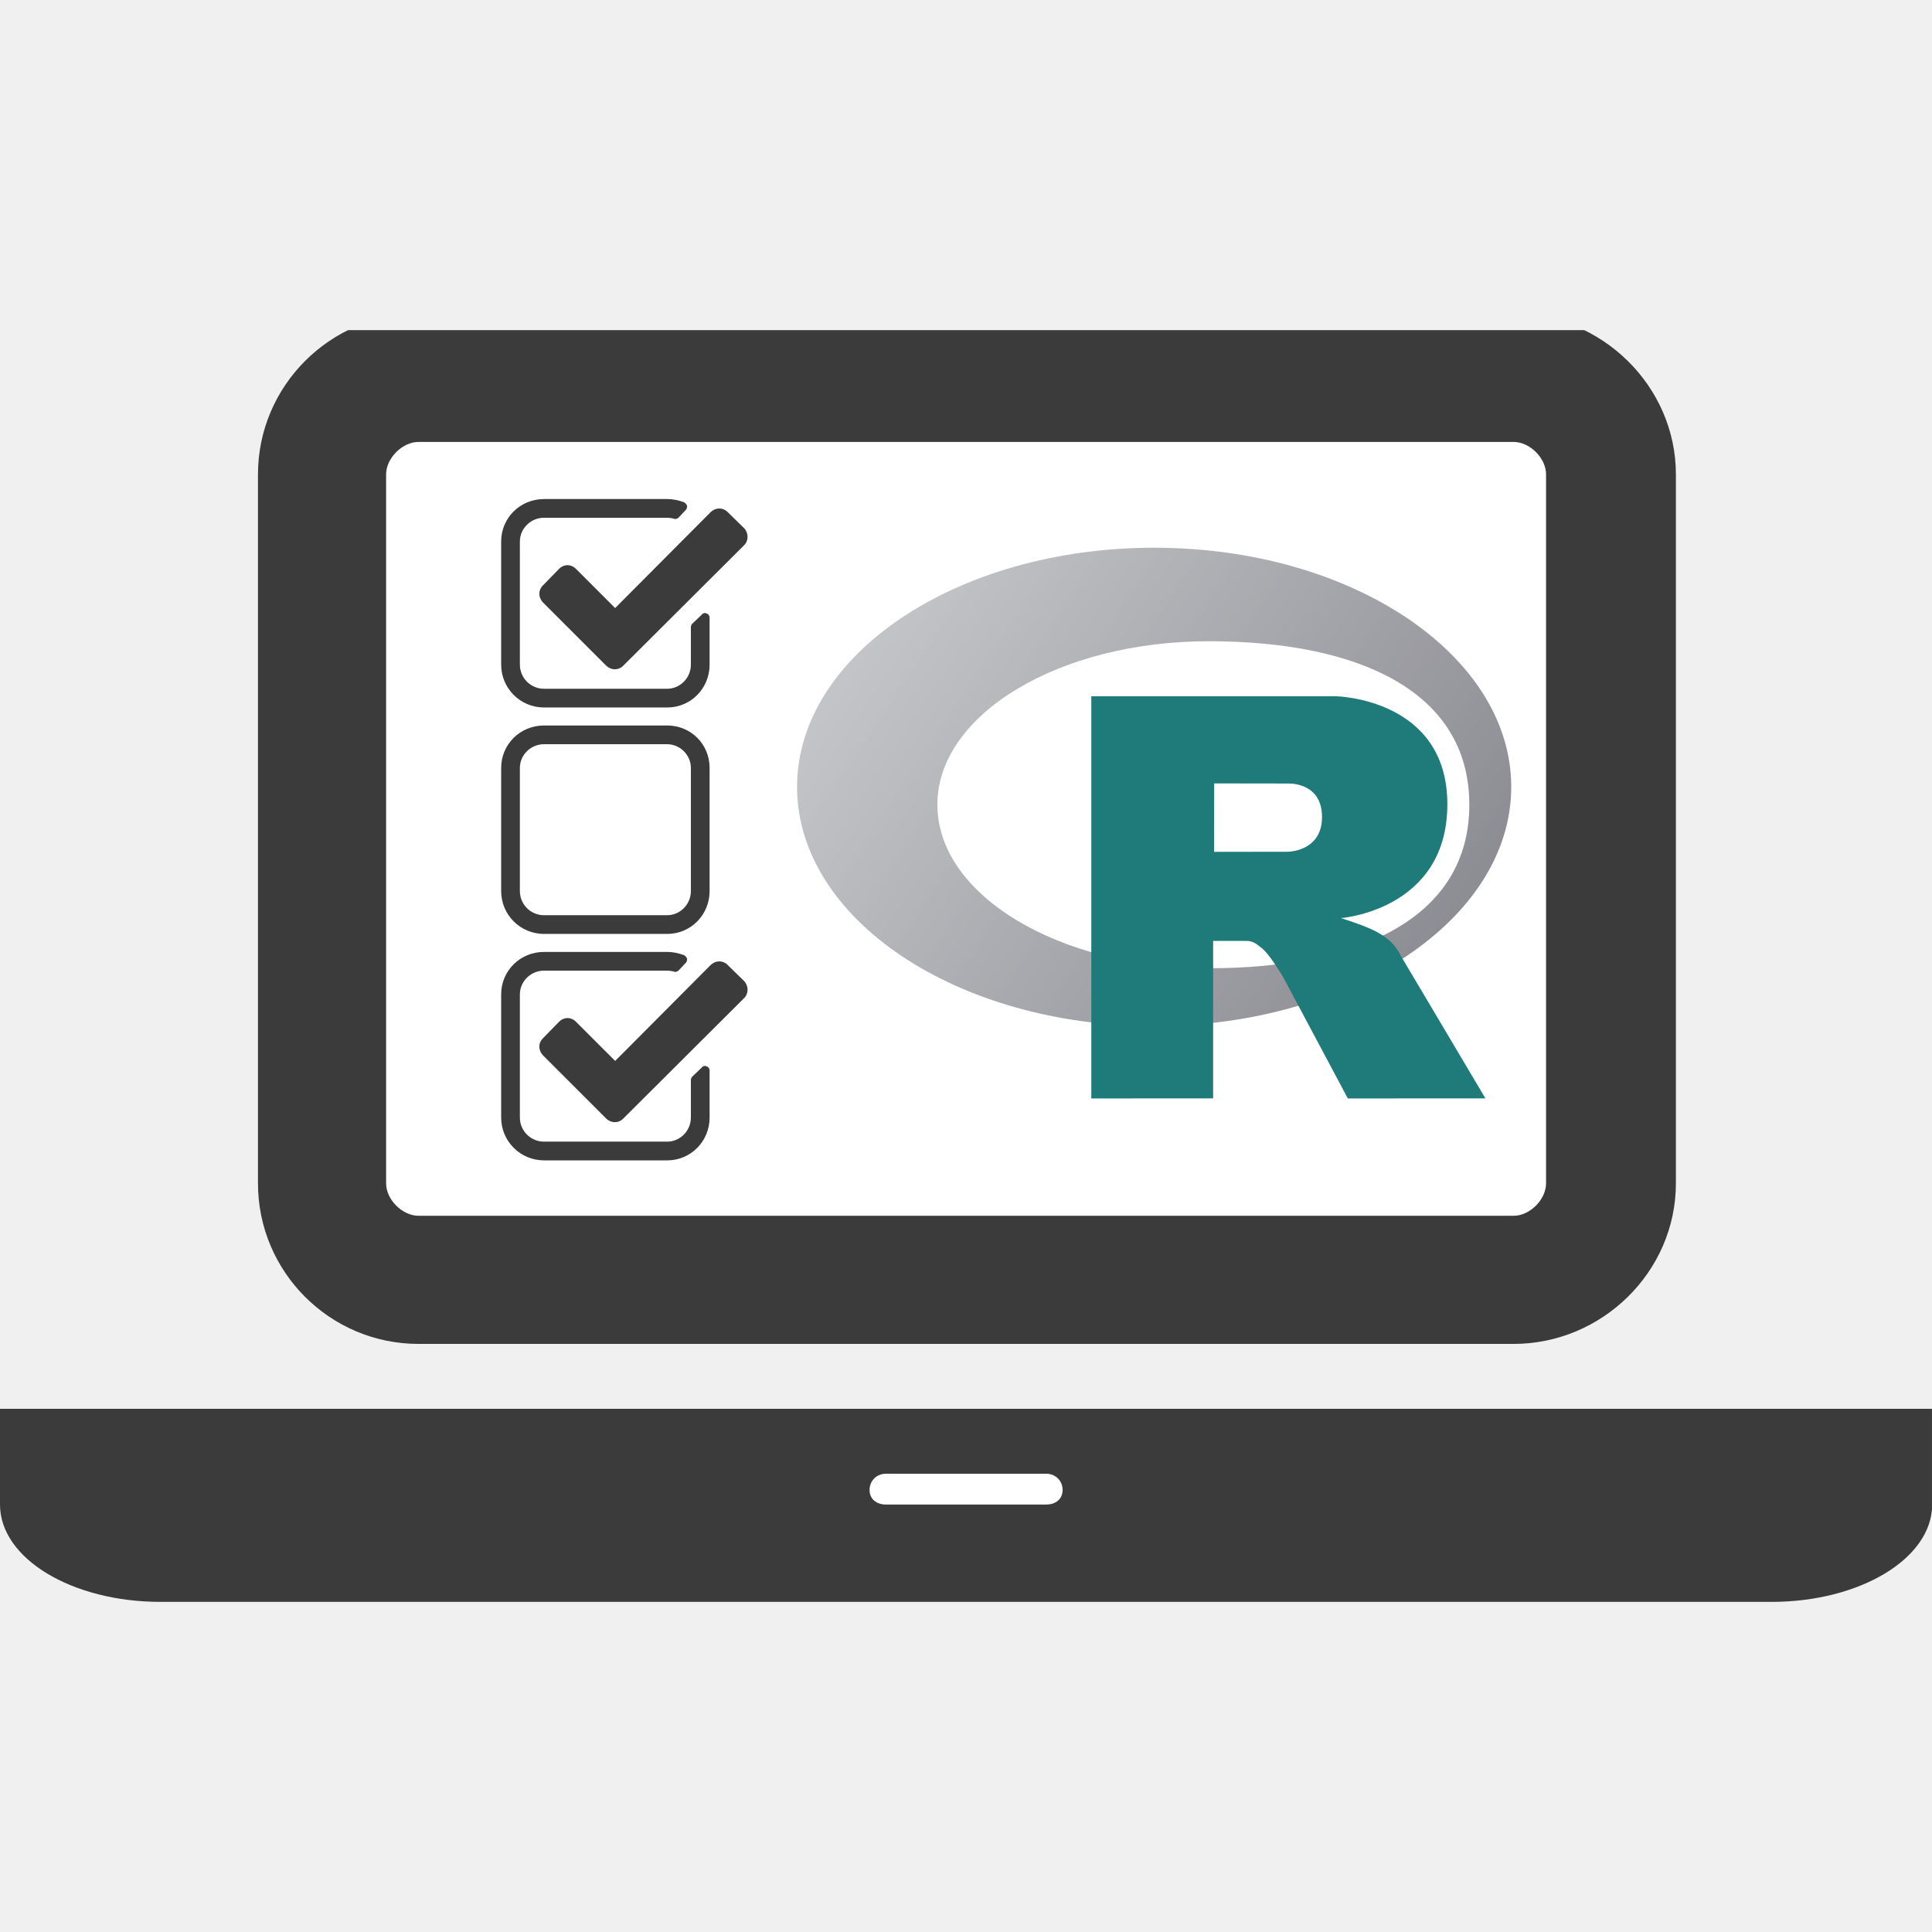
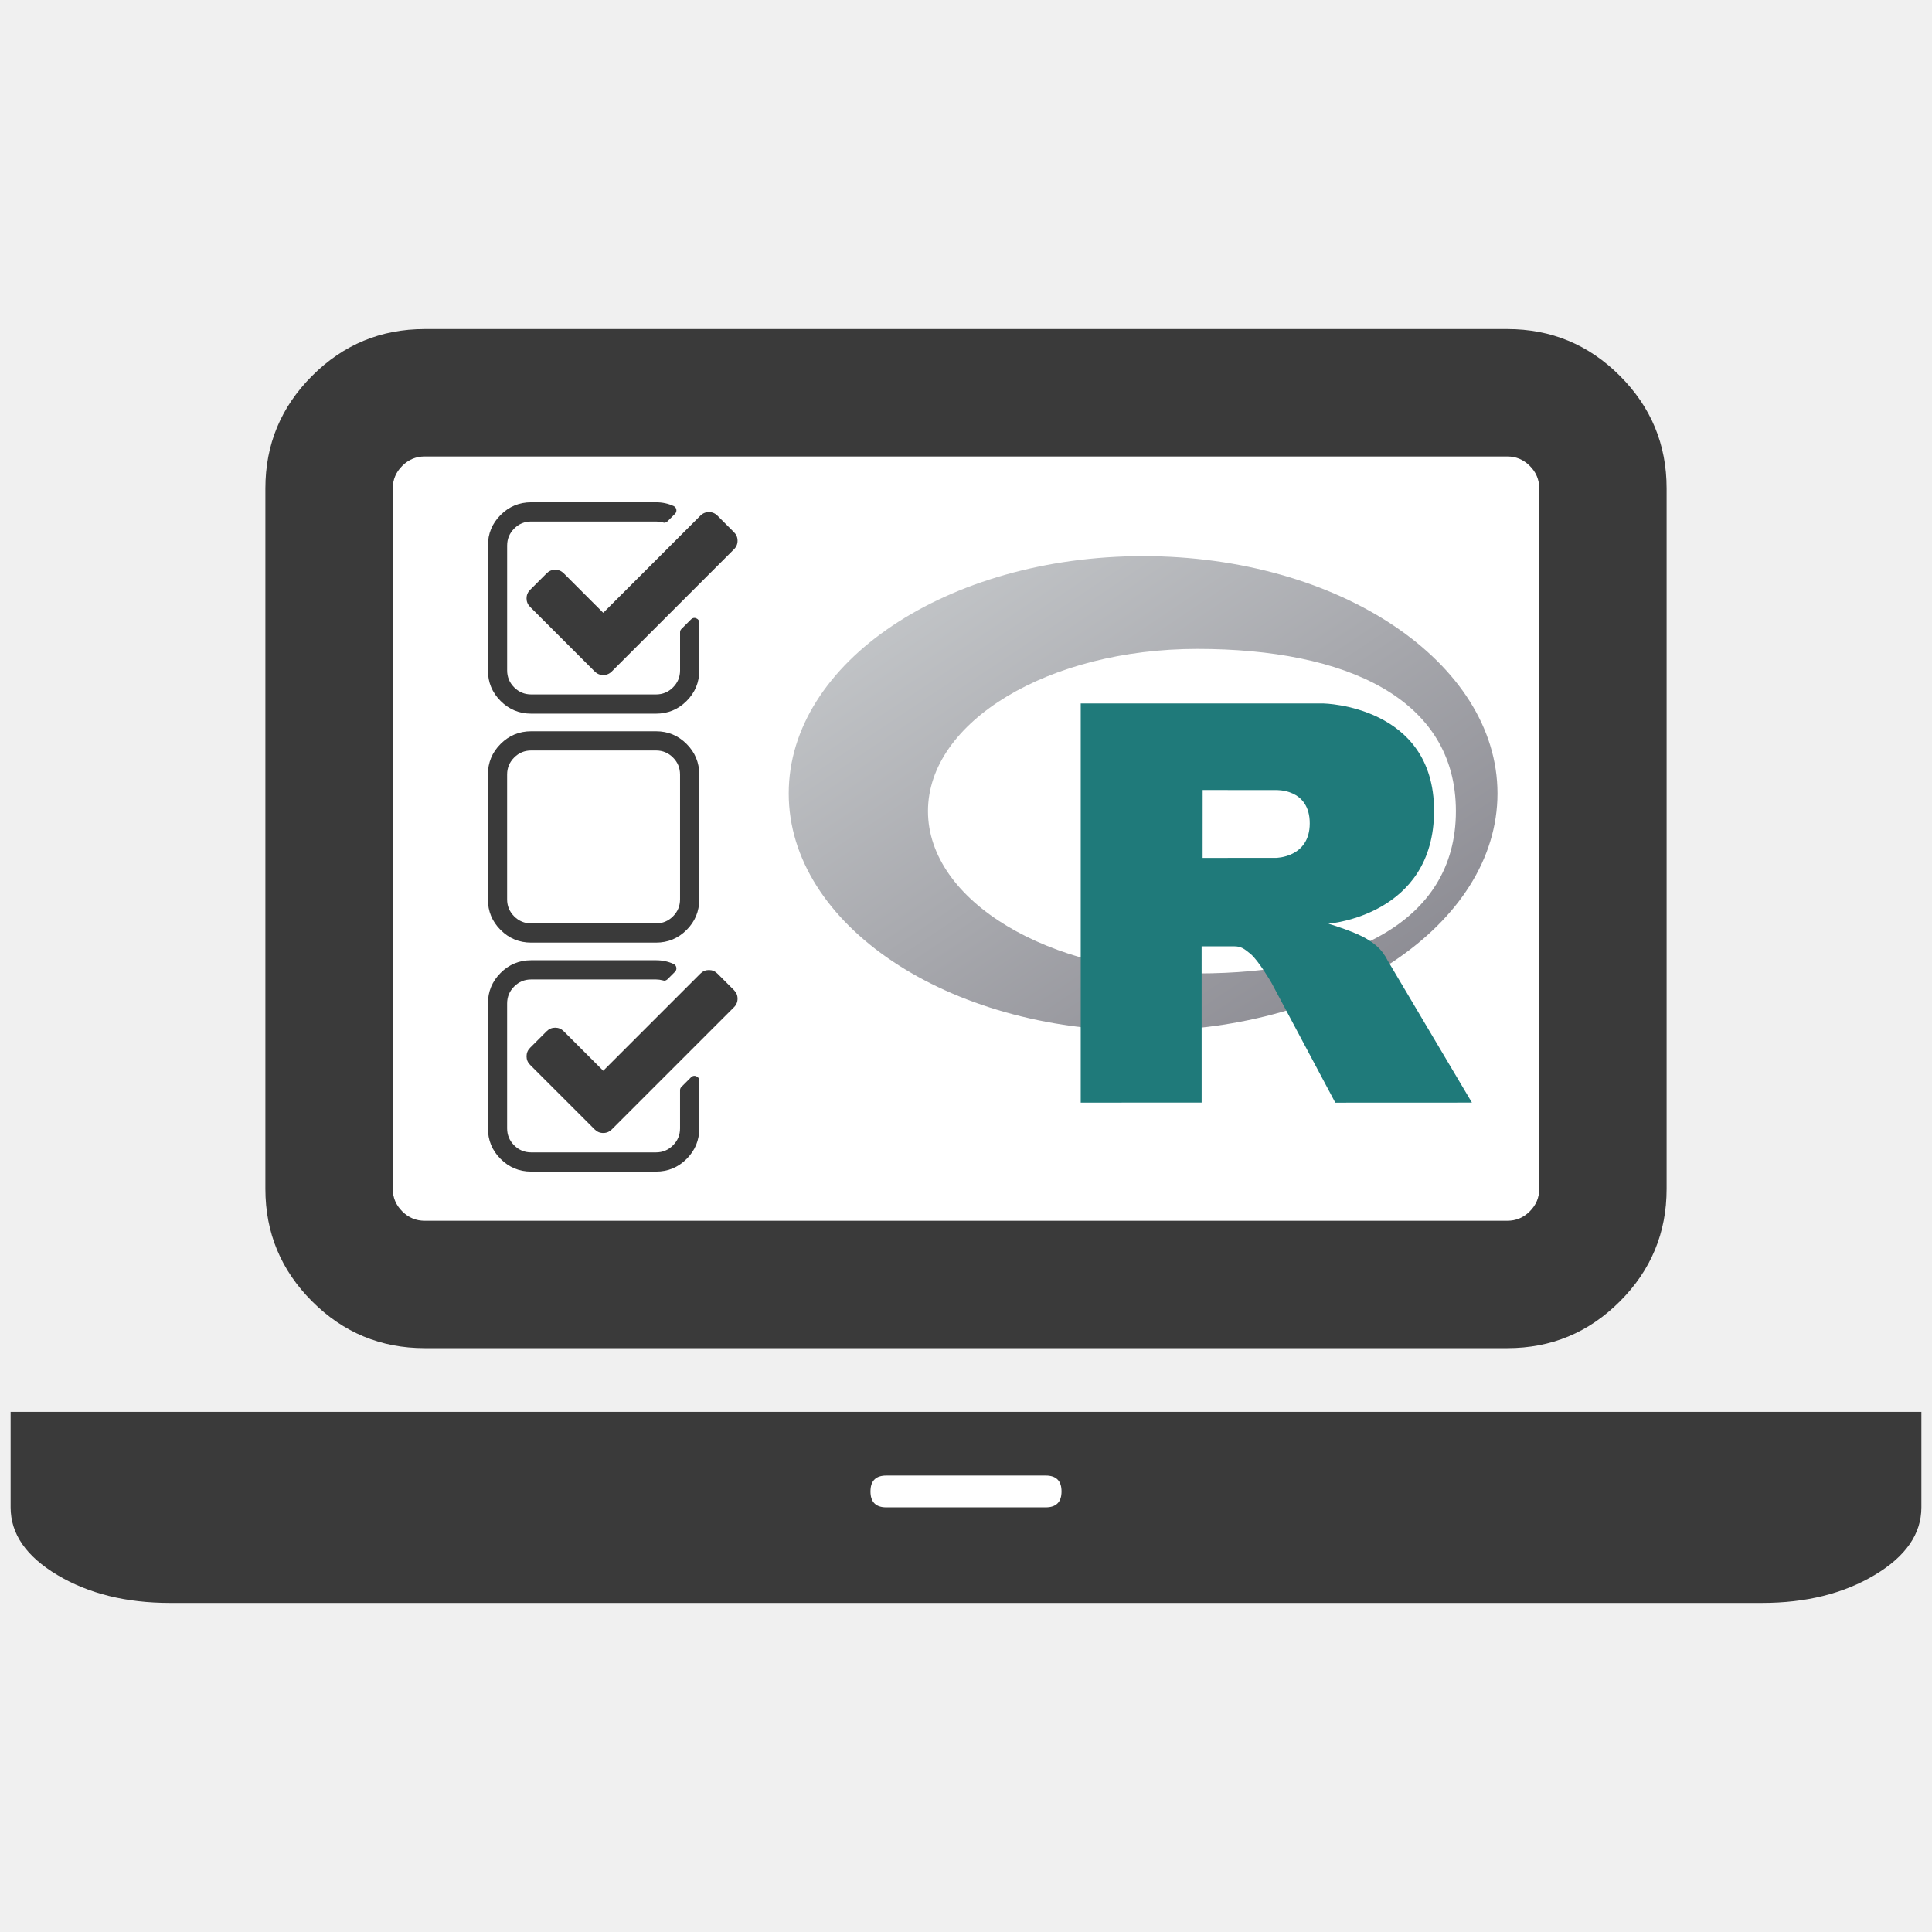
- <svg xmlns="http://www.w3.org/2000/svg" xmlns:xlink="http://www.w3.org/1999/xlink" width="72.556pt" height="72.556pt" viewBox="0 0 72.556 47.761" version="1.1" id="svg331">
-   <defs id="defs308">
-     <g id="g17">
-       <symbol overflow="visible" id="glyph0-0">
-         <path style="stroke:none;" d="M 8.469 -4.203 L 8.469 -53.859 L 25.406 -53.859 L 25.406 -4.203 Z M 4.203 0 L 29.672 0 L 29.672 -58.062 L 4.203 -58.062 Z M 4.203 0 " id="path2" />
-       </symbol>
-       <symbol overflow="visible" id="glyph0-1">
-         <path style="stroke:none;" d="M 15.719 -9.688 L 56.844 -9.688 C 60.156 -9.688 62.938 -12.391 62.938 -15.719 L 62.938 -42.344 C 62.938 -45.656 60.156 -48.375 56.844 -48.375 L 15.719 -48.375 C 12.391 -48.375 9.688 -45.656 9.688 -42.344 L 9.688 -15.719 C 9.688 -12.391 12.391 -9.688 15.719 -9.688 Z M 14.5 -42.344 C 14.5 -42.953 15.109 -43.562 15.719 -43.562 L 56.844 -43.562 C 57.453 -43.562 58.062 -42.953 58.062 -42.344 L 58.062 -15.719 C 58.062 -15.109 57.453 -14.5 56.844 -14.5 L 15.719 -14.5 C 15.109 -14.5 14.5 -15.109 14.5 -15.719 Z M 66.531 -7.25 L 0 -7.25 L 0 -3.656 C 0 -1.625 2.703 0 6.031 0 L 66.531 0 C 69.844 0 72.562 -1.625 72.562 -3.656 L 72.562 -7.25 Z M 39.297 -3.656 L 33.266 -3.656 C 32.922 -3.656 32.656 -3.859 32.656 -4.203 C 32.656 -4.547 32.922 -4.812 33.266 -4.812 L 39.297 -4.812 C 39.641 -4.812 39.906 -4.547 39.906 -4.203 C 39.906 -3.859 39.641 -3.656 39.297 -3.656 Z M 39.297 -3.656 " id="path5" />
-       </symbol>
-       <symbol overflow="visible" id="glyph1-0">
-         <path style="stroke:none;" d="M 1.25 -0.625 L 1.25 -7.922 L 3.734 -7.922 L 3.734 -0.625 Z M 0.625 0 L 4.359 0 L 4.359 -8.547 L 0.625 -8.547 Z M 0.625 0 " id="path8" />
-       </symbol>
-       <symbol overflow="visible" id="glyph1-1">
-         <path style="stroke:none;" d="M 7.828 -3.375 C 7.828 -3.438 7.797 -3.5 7.719 -3.531 C 7.703 -3.531 7.672 -3.547 7.656 -3.547 C 7.609 -3.547 7.562 -3.531 7.531 -3.484 L 7.172 -3.141 C 7.141 -3.109 7.125 -3.047 7.125 -3.016 L 7.125 -1.609 C 7.125 -1.109 6.719 -0.703 6.234 -0.703 L 1.609 -0.703 C 1.109 -0.703 0.703 -1.109 0.703 -1.609 L 0.703 -6.234 C 0.703 -6.719 1.109 -7.125 1.609 -7.125 L 6.234 -7.125 C 6.312 -7.125 6.406 -7.109 6.484 -7.094 C 6.5 -7.078 6.516 -7.078 6.531 -7.078 C 6.562 -7.078 6.625 -7.094 6.656 -7.125 L 6.922 -7.406 C 6.969 -7.453 6.984 -7.5 6.984 -7.562 C 6.969 -7.625 6.922 -7.672 6.875 -7.703 C 6.672 -7.781 6.453 -7.828 6.234 -7.828 L 1.609 -7.828 C 0.719 -7.828 0 -7.125 0 -6.234 L 0 -1.609 C 0 -0.719 0.719 0 1.609 0 L 6.234 0 C 7.125 0 7.828 -0.719 7.828 -1.609 Z M 9.125 -6.094 C 9.297 -6.266 9.297 -6.547 9.125 -6.734 L 8.5 -7.344 C 8.328 -7.516 8.062 -7.516 7.875 -7.344 L 4.281 -3.734 L 2.812 -5.203 C 2.625 -5.391 2.359 -5.391 2.172 -5.203 L 1.562 -4.578 C 1.391 -4.406 1.391 -4.141 1.562 -3.953 L 3.953 -1.562 C 4.141 -1.391 4.406 -1.391 4.578 -1.562 Z M 9.125 -6.094 " id="path11" />
-       </symbol>
-       <symbol overflow="visible" id="glyph1-2">
-         <path style="stroke:none;" d="M 6.234 -7.125 C 6.719 -7.125 7.125 -6.719 7.125 -6.234 L 7.125 -1.609 C 7.125 -1.109 6.719 -0.703 6.234 -0.703 L 1.609 -0.703 C 1.109 -0.703 0.703 -1.109 0.703 -1.609 L 0.703 -6.234 C 0.703 -6.719 1.109 -7.125 1.609 -7.125 Z M 7.828 -6.234 C 7.828 -7.125 7.125 -7.828 6.234 -7.828 L 1.609 -7.828 C 0.719 -7.828 0 -7.125 0 -6.234 L 0 -1.609 C 0 -0.719 0.719 0 1.609 0 L 6.234 0 C 7.125 0 7.828 -0.719 7.828 -1.609 Z M 7.828 -6.234 " id="path14" />
-       </symbol>
-     </g>
-     <clipPath id="clip1">
-       <path d="M 0 0 L 72.555 0 L 72.555 47.762 L 0 47.762 Z M 0 0 " id="path19" />
-     </clipPath>
-     <clipPath id="clip3">
-       <path d="M 0.898 0.062 L 27.828 0.062 L 27.828 19 L 0.898 19 Z M 0.898 0.062 " id="path22" />
-     </clipPath>
-     <clipPath id="clip4">
-       <path d="M 14.344 18.137 C 6.938 18.137 0.934 14.113 0.934 9.156 C 0.934 4.195 6.938 0.172 14.344 0.172 C 21.75 0.172 27.754 4.195 27.754 9.156 C 27.754 14.113 21.75 18.137 14.344 18.137 Z M 16.395 3.684 C 10.766 3.684 6.203 6.434 6.203 9.824 C 6.203 13.215 10.766 15.965 16.395 15.965 C 22.023 15.965 26.18 14.086 26.18 9.824 C 26.18 5.566 22.023 3.684 16.395 3.684 Z M 16.395 3.684 " id="path25" />
-     </clipPath>
-     <linearGradient id="linear0" gradientUnits="userSpaceOnUse" x1="0.906" y1="3" x2="722" y2="485.937" gradientTransform="matrix(0.0371925,0,0,0.0371925,0.9,0.0620075)">
-       <stop offset="0" style="stop-color:rgb(79.607%,80.783%,81.567%);stop-opacity:1;" id="stop28" />
-       <stop offset="0.008" style="stop-color:rgb(79.498%,80.669%,81.462%);stop-opacity:1;" id="stop30" />
-       <stop offset="0.016" style="stop-color:rgb(79.28%,80.438%,81.25%);stop-opacity:1;" id="stop32" />
-       <stop offset="0.023" style="stop-color:rgb(79.063%,80.209%,81.039%);stop-opacity:1;" id="stop34" />
-       <stop offset="0.031" style="stop-color:rgb(78.845%,79.979%,80.827%);stop-opacity:1;" id="stop36" />
-       <stop offset="0.039" style="stop-color:rgb(78.627%,79.749%,80.617%);stop-opacity:1;" id="stop38" />
-       <stop offset="0.047" style="stop-color:rgb(78.41%,79.52%,80.405%);stop-opacity:1;" id="stop40" />
-       <stop offset="0.055" style="stop-color:rgb(78.192%,79.289%,80.193%);stop-opacity:1;" id="stop42" />
-       <stop offset="0.062" style="stop-color:rgb(77.975%,79.06%,79.982%);stop-opacity:1;" id="stop44" />
-       <stop offset="0.07" style="stop-color:rgb(77.757%,78.83%,79.77%);stop-opacity:1;" id="stop46" />
-       <stop offset="0.078" style="stop-color:rgb(77.541%,78.6%,79.559%);stop-opacity:1;" id="stop48" />
-       <stop offset="0.086" style="stop-color:rgb(77.322%,78.371%,79.347%);stop-opacity:1;" id="stop50" />
-       <stop offset="0.094" style="stop-color:rgb(77.106%,78.14%,79.137%);stop-opacity:1;" id="stop52" />
-       <stop offset="0.102" style="stop-color:rgb(76.888%,77.911%,78.925%);stop-opacity:1;" id="stop54" />
-       <stop offset="0.109" style="stop-color:rgb(76.669%,77.681%,78.714%);stop-opacity:1;" id="stop56" />
-       <stop offset="0.117" style="stop-color:rgb(76.453%,77.451%,78.502%);stop-opacity:1;" id="stop58" />
-       <stop offset="0.125" style="stop-color:rgb(76.234%,77.222%,78.291%);stop-opacity:1;" id="stop60" />
-       <stop offset="0.133" style="stop-color:rgb(76.018%,76.991%,78.079%);stop-opacity:1;" id="stop62" />
-       <stop offset="0.141" style="stop-color:rgb(75.8%,76.762%,77.869%);stop-opacity:1;" id="stop64" />
-       <stop offset="0.148" style="stop-color:rgb(75.583%,76.532%,77.657%);stop-opacity:1;" id="stop66" />
-       <stop offset="0.156" style="stop-color:rgb(75.365%,76.303%,77.444%);stop-opacity:1;" id="stop68" />
-       <stop offset="0.164" style="stop-color:rgb(75.148%,76.073%,77.234%);stop-opacity:1;" id="stop70" />
-       <stop offset="0.172" style="stop-color:rgb(74.93%,75.842%,77.022%);stop-opacity:1;" id="stop72" />
-       <stop offset="0.18" style="stop-color:rgb(74.712%,75.613%,76.811%);stop-opacity:1;" id="stop74" />
-       <stop offset="0.188" style="stop-color:rgb(74.495%,75.383%,76.599%);stop-opacity:1;" id="stop76" />
-       <stop offset="0.195" style="stop-color:rgb(74.277%,75.154%,76.389%);stop-opacity:1;" id="stop78" />
-       <stop offset="0.203" style="stop-color:rgb(74.06%,74.924%,76.176%);stop-opacity:1;" id="stop80" />
-       <stop offset="0.211" style="stop-color:rgb(73.842%,74.693%,75.966%);stop-opacity:1;" id="stop82" />
-       <stop offset="0.219" style="stop-color:rgb(73.625%,74.464%,75.754%);stop-opacity:1;" id="stop84" />
-       <stop offset="0.227" style="stop-color:rgb(73.407%,74.234%,75.543%);stop-opacity:1;" id="stop86" />
-       <stop offset="0.234" style="stop-color:rgb(73.19%,74.005%,75.331%);stop-opacity:1;" id="stop88" />
-       <stop offset="0.242" style="stop-color:rgb(72.972%,73.775%,75.121%);stop-opacity:1;" id="stop90" />
-       <stop offset="0.25" style="stop-color:rgb(72.754%,73.544%,74.908%);stop-opacity:1;" id="stop92" />
-       <stop offset="0.258" style="stop-color:rgb(72.537%,73.315%,74.696%);stop-opacity:1;" id="stop94" />
-       <stop offset="0.266" style="stop-color:rgb(72.319%,73.085%,74.486%);stop-opacity:1;" id="stop96" />
-       <stop offset="0.273" style="stop-color:rgb(72.102%,72.856%,74.274%);stop-opacity:1;" id="stop98" />
-       <stop offset="0.281" style="stop-color:rgb(71.884%,72.626%,74.063%);stop-opacity:1;" id="stop100" />
-       <stop offset="0.289" style="stop-color:rgb(71.667%,72.397%,73.851%);stop-opacity:1;" id="stop102" />
-       <stop offset="0.297" style="stop-color:rgb(71.449%,72.166%,73.64%);stop-opacity:1;" id="stop104" />
-       <stop offset="0.305" style="stop-color:rgb(71.233%,71.936%,73.428%);stop-opacity:1;" id="stop106" />
-       <stop offset="0.31" style="stop-color:rgb(71.014%,71.707%,73.218%);stop-opacity:1;" id="stop108" />
-       <stop offset="0.312" style="stop-color:rgb(70.906%,71.593%,73.112%);stop-opacity:1;" id="stop110" />
-       <stop offset="0.32" style="stop-color:rgb(70.796%,71.477%,73.006%);stop-opacity:1;" id="stop112" />
-       <stop offset="0.328" style="stop-color:rgb(70.58%,71.248%,72.795%);stop-opacity:1;" id="stop114" />
-       <stop offset="0.336" style="stop-color:rgb(70.361%,71.017%,72.583%);stop-opacity:1;" id="stop116" />
-       <stop offset="0.344" style="stop-color:rgb(70.145%,70.787%,72.371%);stop-opacity:1;" id="stop118" />
-       <stop offset="0.352" style="stop-color:rgb(69.926%,70.558%,72.16%);stop-opacity:1;" id="stop120" />
-       <stop offset="0.359" style="stop-color:rgb(69.71%,70.328%,71.948%);stop-opacity:1;" id="stop122" />
-       <stop offset="0.367" style="stop-color:rgb(69.492%,70.099%,71.738%);stop-opacity:1;" id="stop124" />
-       <stop offset="0.375" style="stop-color:rgb(69.275%,69.868%,71.526%);stop-opacity:1;" id="stop126" />
-       <stop offset="0.383" style="stop-color:rgb(69.057%,69.638%,71.315%);stop-opacity:1;" id="stop128" />
-       <stop offset="0.391" style="stop-color:rgb(68.839%,69.409%,71.103%);stop-opacity:1;" id="stop130" />
-       <stop offset="0.398" style="stop-color:rgb(68.622%,69.179%,70.892%);stop-opacity:1;" id="stop132" />
-       <stop offset="0.406" style="stop-color:rgb(68.404%,68.95%,70.68%);stop-opacity:1;" id="stop134" />
-       <stop offset="0.414" style="stop-color:rgb(68.187%,68.719%,70.47%);stop-opacity:1;" id="stop136" />
-       <stop offset="0.422" style="stop-color:rgb(67.969%,68.491%,70.258%);stop-opacity:1;" id="stop138" />
-       <stop offset="0.43" style="stop-color:rgb(67.752%,68.26%,70.047%);stop-opacity:1;" id="stop140" />
-       <stop offset="0.438" style="stop-color:rgb(67.534%,68.03%,69.835%);stop-opacity:1;" id="stop142" />
-       <stop offset="0.445" style="stop-color:rgb(67.317%,67.801%,69.623%);stop-opacity:1;" id="stop144" />
-       <stop offset="0.453" style="stop-color:rgb(67.099%,67.57%,69.412%);stop-opacity:1;" id="stop146" />
-       <stop offset="0.461" style="stop-color:rgb(66.881%,67.342%,69.2%);stop-opacity:1;" id="stop148" />
-       <stop offset="0.469" style="stop-color:rgb(66.664%,67.111%,68.99%);stop-opacity:1;" id="stop150" />
-       <stop offset="0.477" style="stop-color:rgb(66.446%,66.881%,68.777%);stop-opacity:1;" id="stop152" />
-       <stop offset="0.484" style="stop-color:rgb(66.229%,66.652%,68.567%);stop-opacity:1;" id="stop154" />
-       <stop offset="0.492" style="stop-color:rgb(66.011%,66.422%,68.355%);stop-opacity:1;" id="stop156" />
-       <stop offset="0.5" style="stop-color:rgb(65.794%,66.193%,68.144%);stop-opacity:1;" id="stop158" />
-       <stop offset="0.508" style="stop-color:rgb(65.576%,65.962%,67.932%);stop-opacity:1;" id="stop160" />
-       <stop offset="0.516" style="stop-color:rgb(65.359%,65.732%,67.722%);stop-opacity:1;" id="stop162" />
-       <stop offset="0.523" style="stop-color:rgb(65.141%,65.503%,67.509%);stop-opacity:1;" id="stop164" />
-       <stop offset="0.531" style="stop-color:rgb(64.923%,65.273%,67.297%);stop-opacity:1;" id="stop166" />
-       <stop offset="0.539" style="stop-color:rgb(64.706%,65.044%,67.087%);stop-opacity:1;" id="stop168" />
-       <stop offset="0.547" style="stop-color:rgb(64.488%,64.813%,66.875%);stop-opacity:1;" id="stop170" />
-       <stop offset="0.555" style="stop-color:rgb(64.272%,64.584%,66.664%);stop-opacity:1;" id="stop172" />
-       <stop offset="0.562" style="stop-color:rgb(64.053%,64.354%,66.452%);stop-opacity:1;" id="stop174" />
-       <stop offset="0.57" style="stop-color:rgb(63.837%,64.124%,66.241%);stop-opacity:1;" id="stop176" />
-       <stop offset="0.578" style="stop-color:rgb(63.618%,63.895%,66.029%);stop-opacity:1;" id="stop178" />
-       <stop offset="0.586" style="stop-color:rgb(63.402%,63.664%,65.819%);stop-opacity:1;" id="stop180" />
-       <stop offset="0.594" style="stop-color:rgb(63.184%,63.435%,65.607%);stop-opacity:1;" id="stop182" />
-       <stop offset="0.602" style="stop-color:rgb(62.965%,63.205%,65.396%);stop-opacity:1;" id="stop184" />
-       <stop offset="0.609" style="stop-color:rgb(62.749%,62.975%,65.184%);stop-opacity:1;" id="stop186" />
-       <stop offset="0.617" style="stop-color:rgb(62.531%,62.746%,64.973%);stop-opacity:1;" id="stop188" />
-       <stop offset="0.625" style="stop-color:rgb(62.314%,62.515%,64.761%);stop-opacity:1;" id="stop190" />
-       <stop offset="0.633" style="stop-color:rgb(62.096%,62.286%,64.549%);stop-opacity:1;" id="stop192" />
-       <stop offset="0.641" style="stop-color:rgb(61.879%,62.056%,64.339%);stop-opacity:1;" id="stop194" />
-       <stop offset="0.648" style="stop-color:rgb(61.661%,61.826%,64.127%);stop-opacity:1;" id="stop196" />
-       <stop offset="0.656" style="stop-color:rgb(61.444%,61.597%,63.916%);stop-opacity:1;" id="stop198" />
-       <stop offset="0.664" style="stop-color:rgb(61.226%,61.366%,63.704%);stop-opacity:1;" id="stop200" />
-       <stop offset="0.672" style="stop-color:rgb(61.008%,61.137%,63.493%);stop-opacity:1;" id="stop202" />
-       <stop offset="0.68" style="stop-color:rgb(60.791%,60.907%,63.281%);stop-opacity:1;" id="stop204" />
-       <stop offset="0.688" style="stop-color:rgb(60.573%,60.678%,63.071%);stop-opacity:1;" id="stop206" />
-       <stop offset="0.69" style="stop-color:rgb(60.356%,60.448%,62.859%);stop-opacity:1;" id="stop208" />
-       <stop offset="0.695" style="stop-color:rgb(60.248%,60.333%,62.753%);stop-opacity:1;" id="stop210" />
-       <stop offset="0.703" style="stop-color:rgb(60.138%,60.217%,62.648%);stop-opacity:1;" id="stop212" />
-       <stop offset="0.711" style="stop-color:rgb(59.921%,59.988%,62.436%);stop-opacity:1;" id="stop214" />
-       <stop offset="0.719" style="stop-color:rgb(59.703%,59.758%,62.225%);stop-opacity:1;" id="stop216" />
-       <stop offset="0.727" style="stop-color:rgb(59.485%,59.529%,62.013%);stop-opacity:1;" id="stop218" />
-       <stop offset="0.734" style="stop-color:rgb(59.268%,59.299%,61.801%);stop-opacity:1;" id="stop220" />
-       <stop offset="0.742" style="stop-color:rgb(59.05%,59.068%,61.591%);stop-opacity:1;" id="stop222" />
-       <stop offset="0.75" style="stop-color:rgb(58.833%,58.839%,61.378%);stop-opacity:1;" id="stop224" />
-       <stop offset="0.758" style="stop-color:rgb(58.615%,58.609%,61.168%);stop-opacity:1;" id="stop226" />
-       <stop offset="0.766" style="stop-color:rgb(58.398%,58.38%,60.956%);stop-opacity:1;" id="stop228" />
-       <stop offset="0.773" style="stop-color:rgb(58.18%,58.15%,60.745%);stop-opacity:1;" id="stop230" />
-       <stop offset="0.781" style="stop-color:rgb(57.964%,57.921%,60.533%);stop-opacity:1;" id="stop232" />
-       <stop offset="0.789" style="stop-color:rgb(57.745%,57.69%,60.323%);stop-opacity:1;" id="stop234" />
-       <stop offset="0.797" style="stop-color:rgb(57.527%,57.46%,60.11%);stop-opacity:1;" id="stop236" />
-       <stop offset="0.805" style="stop-color:rgb(57.31%,57.231%,59.9%);stop-opacity:1;" id="stop238" />
-       <stop offset="0.812" style="stop-color:rgb(57.092%,57.001%,59.688%);stop-opacity:1;" id="stop240" />
-       <stop offset="0.82" style="stop-color:rgb(56.876%,56.772%,59.476%);stop-opacity:1;" id="stop242" />
-       <stop offset="0.828" style="stop-color:rgb(56.657%,56.541%,59.265%);stop-opacity:1;" id="stop244" />
-       <stop offset="0.836" style="stop-color:rgb(56.441%,56.311%,59.053%);stop-opacity:1;" id="stop246" />
-       <stop offset="0.844" style="stop-color:rgb(56.223%,56.082%,58.842%);stop-opacity:1;" id="stop248" />
-       <stop offset="0.852" style="stop-color:rgb(56.006%,55.852%,58.63%);stop-opacity:1;" id="stop250" />
-       <stop offset="0.859" style="stop-color:rgb(55.788%,55.623%,58.42%);stop-opacity:1;" id="stop252" />
-       <stop offset="0.867" style="stop-color:rgb(55.569%,55.392%,58.208%);stop-opacity:1;" id="stop254" />
-       <stop offset="0.875" style="stop-color:rgb(55.353%,55.162%,57.997%);stop-opacity:1;" id="stop256" />
-       <stop offset="0.883" style="stop-color:rgb(55.135%,54.933%,57.785%);stop-opacity:1;" id="stop258" />
-       <stop offset="0.891" style="stop-color:rgb(54.918%,54.703%,57.574%);stop-opacity:1;" id="stop260" />
-       <stop offset="0.898" style="stop-color:rgb(54.7%,54.474%,57.362%);stop-opacity:1;" id="stop262" />
-       <stop offset="0.906" style="stop-color:rgb(54.483%,54.243%,57.152%);stop-opacity:1;" id="stop264" />
-       <stop offset="0.914" style="stop-color:rgb(54.265%,54.015%,56.94%);stop-opacity:1;" id="stop266" />
-       <stop offset="0.922" style="stop-color:rgb(54.048%,53.784%,56.728%);stop-opacity:1;" id="stop268" />
-       <stop offset="0.93" style="stop-color:rgb(53.83%,53.554%,56.517%);stop-opacity:1;" id="stop270" />
-       <stop offset="0.938" style="stop-color:rgb(53.612%,53.325%,56.305%);stop-opacity:1;" id="stop272" />
-       <stop offset="0.945" style="stop-color:rgb(53.395%,53.094%,56.094%);stop-opacity:1;" id="stop274" />
-       <stop offset="0.953" style="stop-color:rgb(53.177%,52.866%,55.882%);stop-opacity:1;" id="stop276" />
-       <stop offset="0.961" style="stop-color:rgb(52.96%,52.635%,55.672%);stop-opacity:1;" id="stop278" />
-       <stop offset="0.969" style="stop-color:rgb(52.742%,52.405%,55.46%);stop-opacity:1;" id="stop280" />
-       <stop offset="0.977" style="stop-color:rgb(52.525%,52.176%,55.249%);stop-opacity:1;" id="stop282" />
-       <stop offset="0.984" style="stop-color:rgb(52.307%,51.945%,55.037%);stop-opacity:1;" id="stop284" />
-       <stop offset="0.992" style="stop-color:rgb(52.09%,51.717%,54.826%);stop-opacity:1;" id="stop286" />
-       <stop offset="1" style="stop-color:rgb(51.872%,51.486%,54.614%);stop-opacity:1;" id="stop288" />
+ <svg xmlns="http://www.w3.org/2000/svg" preserveAspectRatio="xMidYMid" width="91" height="91" viewBox="0 0 91 91" id="svg4341" version="1.1">
+   <defs id="defs4343">
+     <linearGradient id="gradientFill" x1="0.741" x2="590.863" y1="3.666" y2="593.787" gradientUnits="userSpaceOnUse" spreadMethod="pad" gradientTransform="matrix(0.05657276,0,0,0.03788838,37.10762,26.05407)">
+       <stop offset="0" stop-color="rgb(203,206,208)" stop-opacity="1" id="stop4346" />
+       <stop offset="1" stop-color="rgb(132,131,139)" stop-opacity="1" id="stop4348" />
    </linearGradient>
-     <clipPath id="clip5">
-       <path d="M 11 5 L 27 5 L 27 20.926 L 11 20.926 Z M 11 5 " id="path291" />
-     </clipPath>
-     <clipPath id="clip2">
-       <rect width="28" height="21" id="rect294" />
-     </clipPath>
-     <g id="surface4" clip-path="url(#clip2)">
-       <g clip-path="url(#clip3)" clip-rule="nonzero" id="g301">
-         <g clip-path="url(#clip4)" clip-rule="evenodd" id="g299">
-           <path style=" stroke:none;fill-rule:nonzero;fill:url(#linear0);" d="M 0.934 0.172 L 0.934 18.137 L 27.754 18.137 L 27.754 0.172 Z M 0.934 0.172 " id="path297" />
-         </g>
-       </g>
-       <g clip-path="url(#clip5)" clip-rule="nonzero" id="g305">
-         <path style=" stroke:none;fill-rule:nonzero;fill:rgb(12.157%,47.842%,47.842%);fill-opacity:1;" d="M 21.355 14.082 C 21.355 14.082 22.168 14.328 22.641 14.566 C 22.801 14.648 23.086 14.816 23.289 15.031 C 23.488 15.246 23.586 15.461 23.586 15.461 L 26.785 20.852 L 21.617 20.855 L 19.199 16.316 C 19.199 16.316 18.703 15.465 18.398 15.219 C 18.145 15.012 18.035 14.938 17.785 14.938 C 17.609 14.938 16.559 14.938 16.559 14.938 L 16.559 20.852 L 11.984 20.855 L 11.984 5.75 L 21.168 5.75 C 21.168 5.75 25.355 5.824 25.355 9.805 C 25.355 13.789 21.355 14.082 21.355 14.082 Z M 19.367 9.027 L 16.598 9.023 L 16.594 11.594 L 19.367 11.59 C 19.367 11.59 20.648 11.586 20.648 10.285 C 20.648 8.957 19.367 9.027 19.367 9.027 Z M 19.367 9.027 " id="path303" />
-       </g>
-     </g>
  </defs>
-   <rect style="opacity:1;vector-effect:none;fill:#ffffff;fill-opacity:1" id="rect4812" width="47.935" height="32.283" x="12.283" y="3.093" />
-   <rect style="opacity:1;vector-effect:none;fill:#ffffff;fill-opacity:1" id="rect4812" width="8" height="5" x="32" y="41.3" />
-   <g id="surface1">
-     <g clip-path="url(#clip1)" clip-rule="nonzero" id="g314">
-       <g style="fill:rgb(23%,23%,23%);fill-opacity:1;" id="g312">
-         <use xlink:href="#glyph0-1" x="0" y="47.761" id="use310" />
-       </g>
-     </g>
-     <use xlink:href="#surface4" transform="matrix(1,0,0,1,29,8)" id="use316" />
-     <g style="fill:rgb(23%,23%,23%);fill-opacity:1;" id="g320">
-       <use xlink:href="#glyph1-1" x="18.821" y="14.172" id="use318" />
-     </g>
-     <g style="fill:rgb(23%,23%,23%);fill-opacity:1;" id="g324">
-       <use xlink:href="#glyph1-2" x="18.821" y="22.676" id="use322" />
-     </g>
-     <g style="fill:rgb(23%,23%,23%);fill-opacity:1;" id="g328">
-       <use xlink:href="#glyph1-1" x="18.821" y="31.18" id="use326" />
-     </g>
+   <flowRoot xml:space="preserve" id="flowRoot6251" style="font-style:normal;font-weight:normal;font-size:40px;line-height:136%;font-family:Sans;letter-spacing:-4.07px;word-spacing:-1.1px;fill:#000000;fill-opacity:1;stroke:none;stroke-width:1px;stroke-linecap:butt;stroke-linejoin:miter;stroke-opacity:1" transform="translate(0,-470)">
+     <flowRegion id="flowRegion6253">
+       <rect id="rect6255" width="424.887" height="97.762" x="-486.928" y="160.553" />
+     </flowRegion>
+     <flowPara id="flowPara6257" />
+   </flowRoot>
+   <g id="g4474">
+     <path style="opacity:1;fill:#ffffff;fill-opacity:1;fill-rule:nonzero;stroke:none;stroke-width:0.5;stroke-linecap:round;stroke-linejoin:round;stroke-miterlimit:4;stroke-dasharray:none;stroke-dashoffset:0;stroke-opacity:1" d="M 20 21.5 C 19.592 21.5 19.239 21.647 18.943 21.943 C 18.647 22.239 18.5 22.592 18.5 23 L 18.5 56 C 18.5 56.408 18.647 56.761 18.943 57.057 C 19.239 57.353 19.592 57.5 20 57.5 L 71 57.5 C 71.408 57.5 71.761 57.353 72.057 57.057 C 72.353 56.761 72.5 56.408 72.5 56 L 72.5 23 C 72.5 22.592 72.353 22.239 72.057 21.943 C 71.761 21.647 71.408 21.5 71 21.5 L 20 21.5 z " id="rect4464" />
+     <path style="opacity:1;fill:#ffffff;fill-opacity:1;fill-rule:nonzero;stroke:none;stroke-width:0.5;stroke-linecap:round;stroke-linejoin:round;stroke-miterlimit:4;stroke-dasharray:none;stroke-dashoffset:0;stroke-opacity:1" d="M 41.75 69.5 C 41.25 69.5 41 69.75 41 70.25 C 41 70.75 41.25 71 41.75 71 L 49.25 71 C 49.75 71 50 70.75 50 70.25 C 50 69.75 49.75 69.5 49.25 69.5 L 41.75 69.5 z " id="rect4466" />
+     <path id="path4350" d="m 53.842,48.552 c -9.219,0 -16.692,-5.005 -16.692,-11.179 0,-6.174 7.473,-11.179 16.692,-11.179 9.219,0 16.692,5.005 16.692,11.179 0,6.174 -7.473,11.179 -16.692,11.179 z m 2.555,-17.988 c -7.007,0 -12.688,3.422 -12.688,7.643 0,4.221 5.68,7.643 12.688,7.643 7.007,0 12.178,-2.339 12.178,-7.643 0,-5.302 -5.171,-7.643 -12.178,-7.643 z" style="fill:url(#gradientFill);fill-rule:evenodd" />
+     <path id="path4352" d="m 62.571,43.508 c 0,0 1.01,0.305 1.597,0.602 0.204,0.103 0.556,0.309 0.81,0.579 0.249,0.264 0.37,0.532 0.37,0.532 l 3.982,6.713 -6.435,0.003 -3.009,-5.651 c 0,0 -0.616,-1.059 -0.995,-1.366 -0.316,-0.256 -0.451,-0.347 -0.764,-0.347 -0.218,0 -1.529,0 -1.529,0 l 0.001,7.36 -5.695,0.002 0,-18.801 11.435,0 c 0,0 5.208,0.094 5.208,5.049 0,4.955 -4.977,5.324 -4.977,5.324 z m -2.477,-6.295 -3.447,-0.002 -0.002,3.197 3.449,-0.001 c 0,0 1.597,-0.005 1.597,-1.626 0,-1.654 -1.597,-1.567 -1.597,-1.567 z" style="fill:#1f7a7a" />
+     <path style="fill:#3a3a3a;fill-opacity:1" id="path5064" d="m 32.937,29.33 0,2.248 q 0,0.842 -0.597,1.439 -0.597,0.597 -1.439,0.597 l -5.883,0 q -0.842,0 -1.439,-0.597 -0.597,-0.597 -0.597,-1.439 l 0,-5.883 q 0,-0.842 0.597,-1.439 0.597,-0.597 1.439,-0.597 l 5.883,0 q 0.445,0 0.827,0.176 0.106,0.05 0.128,0.163 0.021,0.12 -0.063,0.205 l -0.347,0.347 q -0.071,0.071 -0.163,0.071 -0.021,0 -0.063,-0.014 -0.163,-0.043 -0.319,-0.043 l -5.883,0 q -0.467,0 -0.799,0.332 -0.332,0.332 -0.332,0.799 l 0,5.883 q 0,0.467 0.332,0.799 0.332,0.332 0.799,0.332 l 5.883,0 q 0.467,0 0.799,-0.332 0.332,-0.332 0.332,-0.799 l 0,-1.796 q 0,-0.092 0.063,-0.156 L 32.547,29.175 q 0.071,-0.071 0.163,-0.071 0.043,0 0.085,0.021 0.141,0.056 0.141,0.205 z m 1.634,-3.458 -5.755,5.755 q -0.169,0.169 -0.403,0.169 -0.234,0 -0.403,-0.169 l -3.04,-3.04 q -0.169,-0.169 -0.169,-0.403 0,-0.234 0.169,-0.403 l 0.777,-0.777 q 0.169,-0.169 0.403,-0.169 0.234,0 0.403,0.169 l 1.86,1.86 4.575,-4.575 q 0.169,-0.169 0.403,-0.169 0.234,0 0.403,0.169 l 0.777,0.777 q 0.169,0.169 0.169,0.403 0,0.234 -0.169,0.403 z" />
+     <path style="fill:#3a3a3a;fill-opacity:1" id="path5054" d="m 30.9,35.349 -5.883,0 q -0.467,0 -0.799,0.332 -0.332,0.332 -0.332,0.799 l 0,5.883 q 0,0.467 0.332,0.799 0.332,0.332 0.799,0.332 l 5.883,0 q 0.467,0 0.799,-0.332 0.332,-0.332 0.332,-0.799 l 0,-5.883 q 0,-0.467 -0.332,-0.799 -0.332,-0.332 -0.799,-0.332 z m 2.036,1.131 0,5.883 q 0,0.842 -0.597,1.439 -0.597,0.597 -1.439,0.597 l -5.883,0 q -0.842,0 -1.439,-0.597 -0.597,-0.597 -0.597,-1.439 l 0,-5.883 q 0,-0.842 0.597,-1.439 0.597,-0.597 1.439,-0.597 l 5.883,0 q 0.842,0 1.439,0.597 0.597,0.597 0.597,1.439 z" />
+     <path style="fill:#3a3a3a;fill-opacity:1" id="path4446" d="m 20,63.5 q -3.096,0 -5.298,-2.202 -2.202,-2.202 -2.202,-5.298 l 0,-33 q 0,-3.096 2.202,-5.298 Q 16.904,15.5 20,15.5 l 51,0 q 3.096,0 5.298,2.202 2.202,2.202 2.202,5.298 l 0,33 q 0,3.096 -2.202,5.298 -2.202,2.202 -5.298,2.202 l -51,0 z m -1.5,-40.5 0,33 q 0,0.612 0.444,1.056 0.444,0.444 1.056,0.444 l 51,0 q 0.612,0 1.056,-0.444 0.444,-0.444 0.444,-1.056 l 0,-33 q 0,-0.612 -0.444,-1.056 -0.444,-0.444 -1.056,-0.444 l -51,0 q -0.612,0 -1.056,0.444 -0.444,0.444 -0.444,1.056 z m 64.5,43.5 7.5,0 0,4.5 q 0,1.872 -2.202,3.186 -2.202,1.314 -5.298,1.314 l -75,0 Q 4.904,75.5 2.702,74.186 0.5,72.872 0.5,71 l 0,-4.5 82.5,0 z m -33.75,4.5 q 0.75,0 0.75,-0.75 0,-0.75 -0.75,-0.75 l -7.5,0 q -0.75,0 -0.75,0.75 0,0.75 0.75,0.75 l 7.5,0 z" />
+     <path style="fill:#3a3a3a;fill-opacity:1" id="path5064-3" d="m 32.937,50.9 0,2.248 q 0,0.842 -0.597,1.439 -0.597,0.597 -1.439,0.597 l -5.883,0 q -0.842,0 -1.439,-0.597 -0.597,-0.597 -0.597,-1.439 l 0,-5.883 q 0,-0.842 0.597,-1.439 0.597,-0.597 1.439,-0.597 l 5.883,0 q 0.445,0 0.827,0.176 0.106,0.05 0.128,0.163 0.021,0.12 -0.063,0.205 L 31.445,46.12 q -0.071,0.071 -0.163,0.071 -0.021,0 -0.063,-0.014 -0.163,-0.043 -0.319,-0.043 l -5.883,0 q -0.467,0 -0.799,0.332 -0.332,0.332 -0.332,0.799 l 0,5.883 q 0,0.467 0.332,0.799 0.332,0.332 0.799,0.332 l 5.883,0 q 0.467,0 0.799,-0.332 0.332,-0.332 0.332,-0.799 l 0,-1.796 q 0,-0.092 0.063,-0.156 l 0.453,-0.453 q 0.071,-0.071 0.163,-0.071 0.043,0 0.085,0.021 0.141,0.056 0.141,0.205 z m 1.634,-3.458 -5.755,5.755 q -0.169,0.169 -0.403,0.169 -0.234,0 -0.403,-0.169 l -3.04,-3.04 q -0.169,-0.169 -0.169,-0.403 0,-0.234 0.169,-0.403 l 0.777,-0.777 q 0.169,-0.169 0.403,-0.169 0.234,0 0.403,0.169 l 1.86,1.86 4.575,-4.575 q 0.169,-0.169 0.403,-0.169 0.234,0 0.403,0.169 l 0.777,0.777 q 0.169,0.169 0.169,0.403 0,0.234 -0.169,0.403 z" />
  </g>
</svg>
